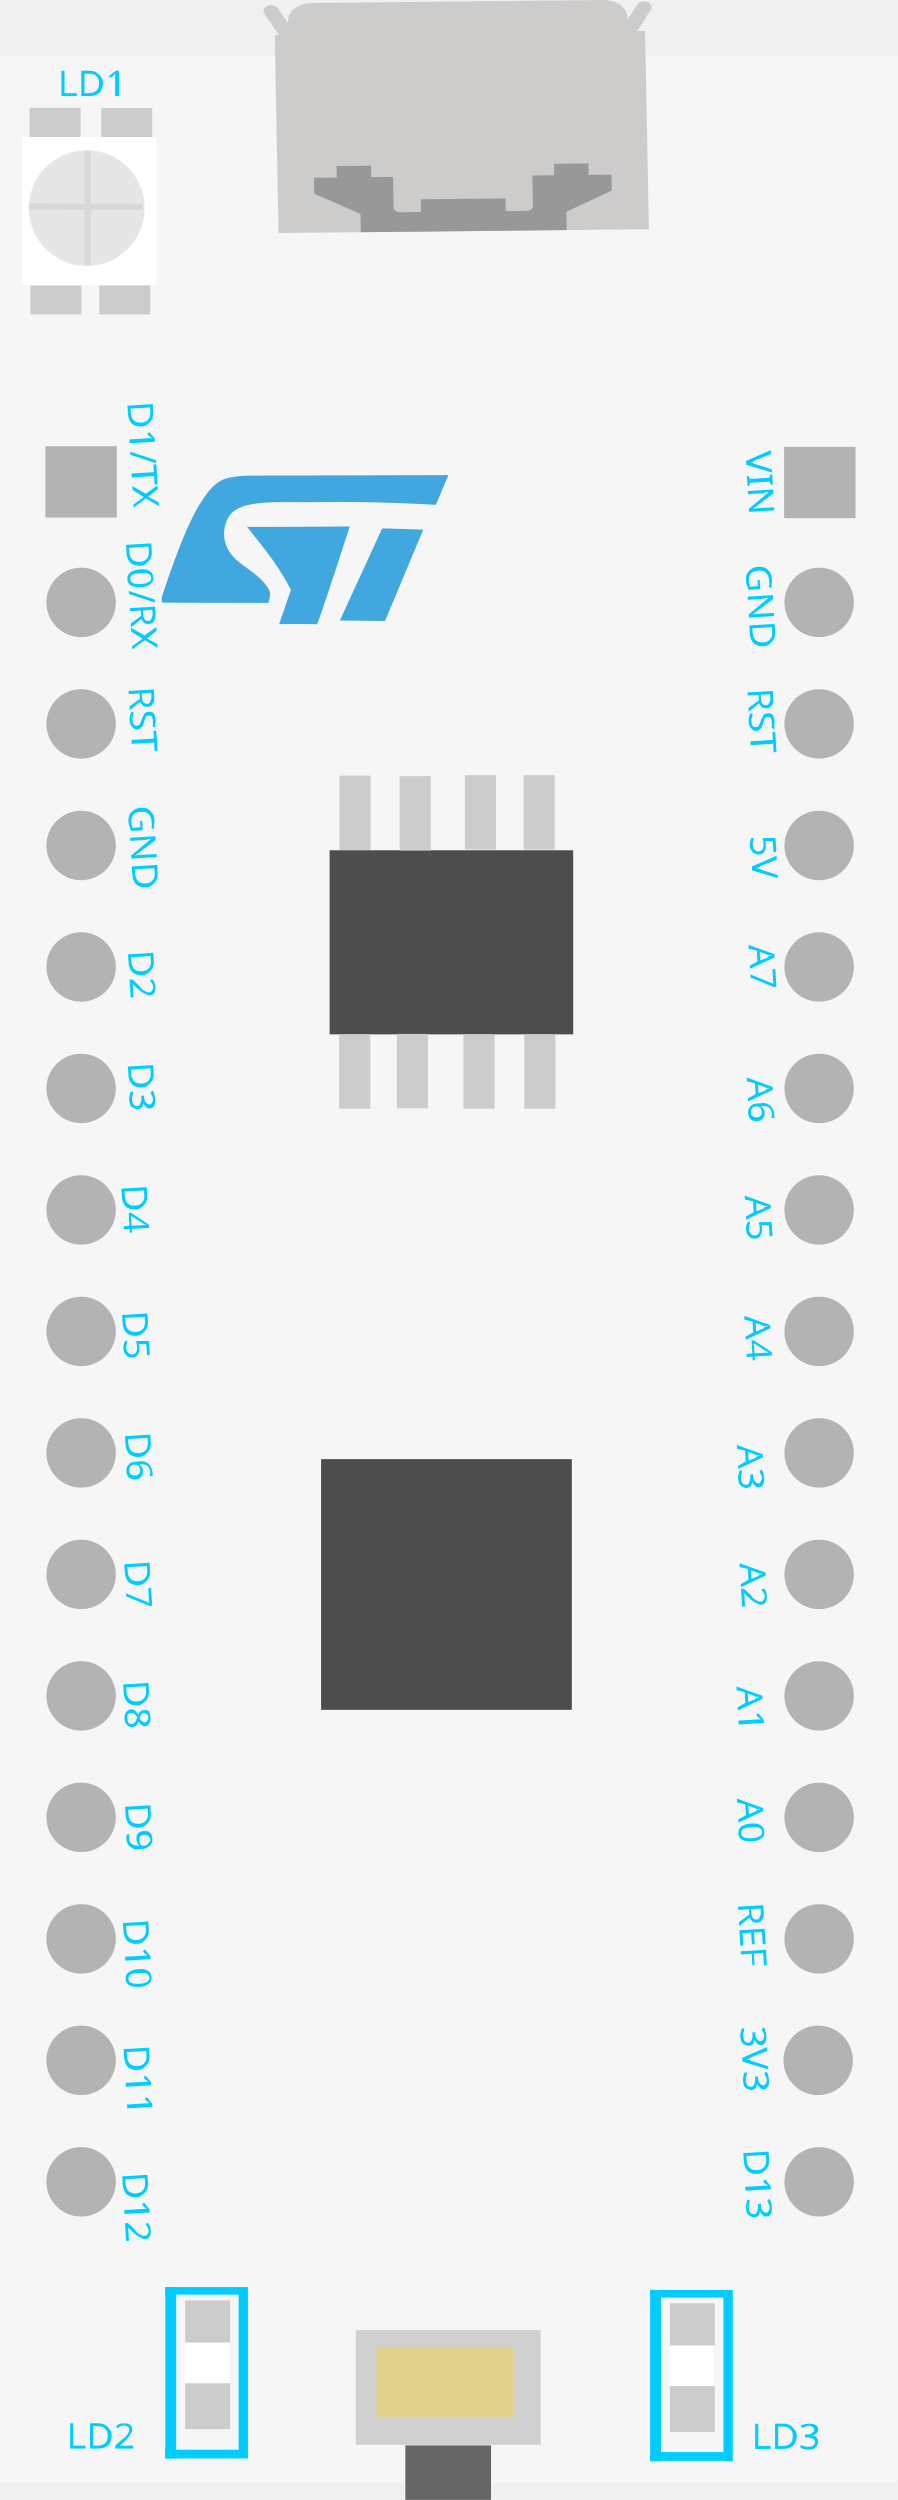
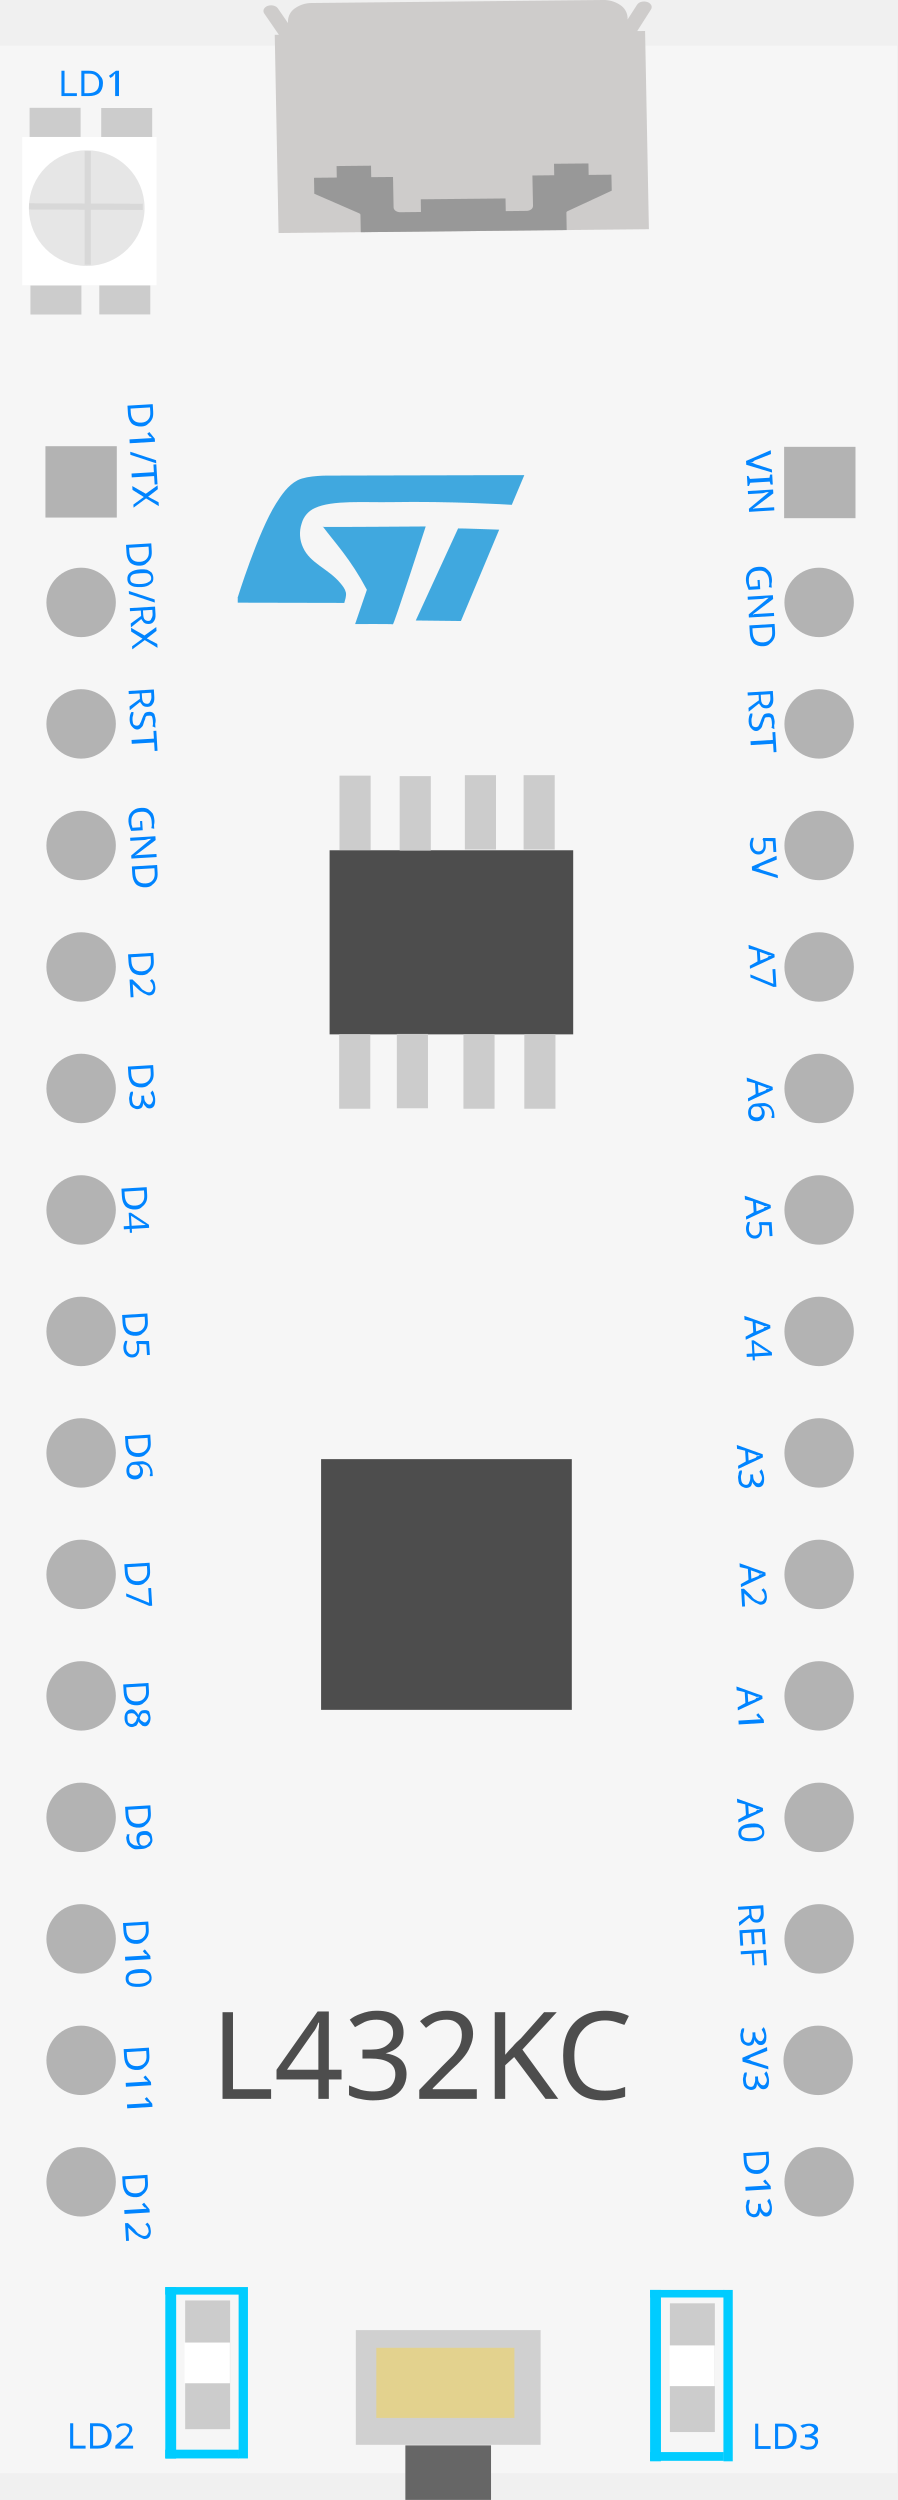
<svg xmlns="http://www.w3.org/2000/svg" width="70.904" height="197.55" version="1.1" viewBox="0 0 18.76 52.269">
-   <path d="M0 1.155h18.76v50.753H0z" fill="#f6f6f6" />
-   <g fill="#0cf" font-family="sans-serif" font-size=".766" stroke-width=".019">
-     <text transform="matrix(.06173 1.0319 -.96567 .05777 -79.546 -84.573)" x="122.813" y="-77.228" style="line-height:1.25" xml:space="preserve">
-       <tspan x="122.813" y="-77.228">D9</tspan>
-     </text>
-     <text transform="matrix(.06173 1.0319 -.96567 .05777 -79.546 -84.573)" x="120.341" y="-77.344" style="line-height:1.25" xml:space="preserve">
-       <tspan x="120.341" y="-77.344">D8</tspan>
-     </text>
-     <text transform="matrix(.06173 1.0319 -.96567 .05777 -79.546 -84.573)" x="117.916" y="-77.527" style="line-height:1.25" xml:space="preserve">
-       <tspan x="117.916" y="-77.527">D7</tspan>
-     </text>
-     <text transform="matrix(.06173 1.0319 -.96567 .05777 -79.546 -84.573)" x="112.879" y="-77.798" style="line-height:1.25" xml:space="preserve">
-       <tspan x="112.879" y="-77.798">D5</tspan>
-     </text>
-     <text transform="matrix(.06173 1.0319 -.96567 .05777 -79.546 -84.573)" x="115.328" y="-77.7" style="line-height:1.25" xml:space="preserve">
-       <tspan x="115.328" y="-77.7">D6</tspan>
-     </text>
-     <text transform="matrix(.06173 1.0319 -.96567 .05777 -79.546 -84.573)" x="110.33" y="-77.946" style="line-height:1.25" xml:space="preserve">
-       <tspan x="110.33" y="-77.946">D4</tspan>
-     </text>
-     <text transform="matrix(.06173 1.0319 -.96567 .05777 -79.546 -84.573)" x="107.871" y="-78.24" style="line-height:1.25" xml:space="preserve">
-       <tspan x="107.871" y="-78.24">D3</tspan>
-     </text>
-     <text transform="matrix(.06173 1.0319 -.96567 .05777 -79.546 -84.573)" x="105.607" y="-78.391" style="line-height:1.25" xml:space="preserve">
-       <tspan x="105.607" y="-78.391">D2</tspan>
-     </text>
-     <text transform="matrix(.06173 1.0319 -.96567 .05777 -79.546 -84.573)" x="102.696" y="-78.585" style="line-height:1.25" xml:space="preserve">
-       <tspan x="102.696" y="-78.585">GND</tspan>
-     </text>
-     <text transform="matrix(.06173 1.0319 -.96567 .05777 -79.546 -84.573)" x="100.291" y="-78.745" style="line-height:1.25" xml:space="preserve">
-       <tspan x="100.291" y="-78.745">RST</tspan>
-     </text>
-     <text transform="matrix(.06173 1.0319 -.96567 .05777 -79.546 -84.573)" x="97.335" y="-78.877" style="line-height:1.25" xml:space="preserve">
-       <tspan x="97.335" y="-78.877">D0/RX</tspan>
-     </text>
-     <text transform="matrix(.06173 1.0319 -.96567 .05777 -79.546 -84.573)" x="94.527" y="-79.086" style="line-height:1.25" xml:space="preserve">
-       <tspan x="94.527" y="-79.086">D1/TX</tspan>
-     </text>
+   <path d="m0 0.955h18.76v50.753h-18.76z" fill="#f6f6f6" />
+   <g fill="#0084ff" font-family="sans-serif" font-size=".766" stroke-width=".019">
+     <text transform="matrix(.06173 1.0319 -.96567 .05777 -79.546 -84.573)" x="122.813" y="-77.228">D9</text>
+     <text transform="matrix(.06173 1.0319 -.96567 .05777 -79.546 -84.573)" x="120.341" y="-77.344">D8</text>
+     <text transform="matrix(.06173 1.0319 -.96567 .05777 -79.546 -84.573)" x="117.916" y="-77.527">D7</text>
+     <text transform="matrix(.06173 1.0319 -.96567 .05777 -79.546 -84.573)" x="112.879" y="-77.798">D5</text>
+     <text transform="matrix(.06173 1.0319 -.96567 .05777 -79.546 -84.573)" x="115.328" y="-77.7">D6</text>
+     <text transform="matrix(.06173 1.0319 -.96567 .05777 -79.546 -84.573)" x="110.33" y="-77.946">D4</text>
+     <text transform="matrix(.06173 1.0319 -.96567 .05777 -79.546 -84.573)" x="107.871" y="-78.24">D3</text>
+     <text transform="matrix(.06173 1.0319 -.96567 .05777 -79.546 -84.573)" x="105.607" y="-78.391">D2</text>
+     <text transform="matrix(.06173 1.0319 -.96567 .05777 -79.546 -84.573)" x="102.696" y="-78.585">GND</text>
+     <text transform="matrix(.06173 1.0319 -.96567 .05777 -79.546 -84.573)" x="100.291" y="-78.745">RST</text>
+     <text transform="matrix(.06173 1.0319 -.96567 .05777 -79.546 -84.573)" x="97.335" y="-78.877">D0/RX</text>
+     <text transform="matrix(.06173 1.0319 -.96567 .05777 -79.546 -84.573)" x="94.527" y="-79.086">D1/TX</text>
  </g>
  <g transform="translate(-79.546 -84.573)" fill="#b3b3b3" stroke-linecap="round" stroke-linejoin="round" stroke-width=".429">
    <circle cx="96.672" cy="114.95" r=".726" />
    <circle cx="96.672" cy="117.49" r=".726" />
    <circle cx="96.672" cy="120.03" r=".726" />
    <circle cx="96.672" cy="122.57" r=".726" />
    <circle cx="96.672" cy="125.11" r=".726" />
    <circle cx="96.652" cy="127.65" r=".726" />
    <circle cx="96.672" cy="130.19" r=".726" />
    <circle cx="81.242" cy="97.168" r=".726" />
    <circle cx="81.242" cy="99.708" r=".726" />
    <circle cx="81.242" cy="107.33" r=".726" />
    <circle cx="81.242" cy="102.25" r=".726" />
    <circle cx="81.242" cy="104.79" r=".726" />
    <circle cx="81.242" cy="109.87" r=".726" />
    <circle cx="81.242" cy="112.41" r=".726" />
    <circle cx="81.242" cy="114.95" r=".726" />
    <circle cx="81.242" cy="117.49" r=".726" />
    <circle cx="81.242" cy="120.03" r=".726" />
    <circle cx="81.242" cy="122.57" r=".726" />
    <circle cx="81.242" cy="125.11" r=".726" />
    <circle cx="81.242" cy="127.65" r=".726" />
    <circle cx="81.242" cy="130.19" r=".726" />
    <circle cx="96.672" cy="97.168" r=".726" />
    <circle cx="96.672" cy="99.708" r=".726" />
    <circle cx="96.672" cy="102.25" r=".726" />
    <circle cx="96.672" cy="104.79" r=".726" />
    <ellipse cx="96.672" cy="107.33" rx=".726" ry=".726" />
    <circle cx="96.672" cy="109.87" r=".726" />
    <circle cx="96.672" cy="112.41" r=".726" />
    <path d="M95.94 93.915h1.492v1.492H95.94zM80.496 93.902h1.492v1.492h-1.492z" />
  </g>
  <path d="M6.713 30.507h5.242v5.242H6.713zM6.891 17.777h5.093v3.849H6.891z" fill="#4d4d4d" />
  <g fill="#ccc" stroke-linecap="round" stroke-linejoin="round">
    <g stroke-width=".429">
      <path d="m7.098 16.217h0.651v1.554h-0.651zm1.258 0.01h0.651v1.554h-0.651zm1.363-0.02h0.651v1.554h-0.651zm1.228 0h0.651v1.554h-0.651zm0.015 5.42h0.651v1.554h-0.651zm-1.273 0h0.651v1.554h-0.651zm-1.392-0.01h0.651v1.554h-0.651zm-1.206 0.01h0.651v1.554h-0.651z" />
    </g>
    <path d="M3.871 48.097h.94v2.691h-.94z" />
  </g>
  <path d="M3.859 48.977h.948v.851h-.948z" fill="#fff" />
  <g fill="#0cf" stroke-linecap="round" stroke-linejoin="round">
    <path d="M3.456 47.817h.227V51.4h-.227zM4.989 47.817h.195V51.4h-.195z" />
    <path d="m3.456 47.817h1.554v0.158h-1.554zm0 3.4h1.54v0.183h-1.54z" />
  </g>
  <path d="M14.006 48.157h.94v2.691h-.94z" fill="#ccc" />
  <path d="M13.995 49.037h.948v.851h-.948z" fill="#fff" />
  <g fill="#0cf" stroke-linecap="round" stroke-linejoin="round">
    <path d="m13.592 47.877h0.227v3.583h-0.227zm1.533 0h0.195v3.583h-0.195z" />
    <path d="m13.592 47.877h1.554v0.158h-1.554zm0 3.39h1.54v0.183h-1.54z" />
  </g>
-   <g fill="#0cf" font-family="sans-serif" font-size=".766" stroke-width=".019">
-     <text transform="matrix(1.0337 0 0 .96739 -79.546 -84.573)" x="78.293" y="140.345" style="line-height:1.25" xml:space="preserve">
-       <tspan x="78.293" y="140.345">LD2</tspan>
-     </text>
-     <text transform="matrix(1.0337 0 0 .96739 -79.546 -84.573)" x="78.117" y="89.5" style="line-height:1.25" xml:space="preserve">
-       <tspan x="78.117" y="89.5">LD1</tspan>
-     </text>
-     <text transform="matrix(.06173 1.0319 -.96567 .05777 -79.546 -84.573)" x="96.281" y="-92.362" style="line-height:1.25" xml:space="preserve">
-       <tspan x="96.281" y="-92.362">VIN</tspan>
-     </text>
-     <text transform="matrix(.06173 1.0319 -.96567 .05777 -79.546 -84.573)" x="98.576" y="-92.215" style="line-height:1.25" xml:space="preserve">
-       <tspan x="98.576" y="-92.215">GND</tspan>
-     </text>
-     <text transform="matrix(.06173 1.0319 -.96567 .05777 -79.546 -84.573)" x="101.065" y="-92.092" style="line-height:1.25" xml:space="preserve">
-       <tspan x="101.065" y="-92.092">RST</tspan>
-     </text>
-     <text transform="matrix(.06173 1.0319 -.96567 .05777 -79.546 -84.573)" x="104.04" y="-91.959" style="line-height:1.25" xml:space="preserve">
-       <tspan x="104.04" y="-91.959">5V</tspan>
-     </text>
-     <text transform="matrix(1.0337 0 0 .96739 -79.546 -84.573)" x="92.148" y="140.348" style="line-height:1.25" xml:space="preserve">
-       <tspan x="92.148" y="140.348">LD3</tspan>
-     </text>
+   <g fill="#0285ff" font-family="sans-serif" font-size=".766" stroke-width=".019">
+     <text transform="matrix(1.0337 0 0 .96739 -79.546 -84.573)" x="78.293" y="140.345">LD2</text>
+     <text transform="matrix(1.0337 0 0 .96739 -79.546 -84.573)" x="78.117" y="89.5">LD1</text>
+     <text transform="matrix(.06173 1.0319 -.96567 .05777 -79.546 -84.573)" x="96.281" y="-92.362">VIN</text>
+     <text transform="matrix(.06173 1.0319 -.96567 .05777 -79.546 -84.573)" x="98.576" y="-92.215">GND</text>
+     <text transform="matrix(.06173 1.0319 -.96567 .05777 -79.546 -84.573)" x="101.065" y="-92.092">RST</text>
+     <text transform="matrix(.06173 1.0319 -.96567 .05777 -79.546 -84.573)" x="104.04" y="-91.959">5V</text>
+     <text transform="matrix(1.0337 0 0 .96739 -79.546 -84.573)" x="92.148" y="140.348">LD3</text>
  </g>
  <g stroke-linecap="round" stroke-linejoin="round" stroke-width=".429">
    <path d="M7.439 48.717h3.864v2.398H7.439z" fill="#d0d0d0" />
    <path d="M7.868 49.087h2.887v1.466H7.868z" fill="#ffd42a" opacity=".4" />
    <path d="M8.475 51.127h1.791v1.14H8.475z" fill="#666" />
  </g>
-   <g fill="#40a8df">
-     <path d="M5.177 11.017c.058.005 2.136-.01 2.136-.01s-.665 2.057-.686 2.046c-.021-.01-.79-.005-.79-.005l.246-.717c-.342-.646-.668-.983-.927-1.33zM7.99 11.048c.03-.004.859.026.859.026l-.8 1.91-.944-.011z" />
-     <path d="M3.43 12.518s.423-1.366.8-1.964c.113-.177.24-.366.426-.464.193-.102.65-.093.65-.093l3.988-.01-.216.512s-1.25-.077-2.494-.054c-.542.01-1.232-.048-1.607.127a.547.547 0 0 0-.308.355.73.73 0 0 0 .033.547c.156.345.546.462.786.753.043.052.09.108.104.173.01.05-.021.152-.021.152l-2.188-.005" stroke="#40a8df" stroke-width=".107" />
+   <g transform="translate(1.5875)" fill="#40a8df">
+     <path d="m5.177 11.017c0.058 5e-3 2.136-0.01 2.136-0.01s-0.665 2.057-0.686 2.046c-0.021-0.01-0.79-5e-3 -0.79-5e-3l0.246-0.717c-0.342-0.646-0.668-0.983-0.927-1.33zm2.813 0.031c0.03-4e-3 0.859 0.026 0.859 0.026l-0.8 1.91-0.944-0.011z" />
+     <path d="m3.43 12.518s0.423-1.366 0.8-1.964c0.113-0.177 0.24-0.366 0.426-0.464 0.193-0.102 0.65-0.093 0.65-0.093l3.988-0.01-0.216 0.512s-1.25-0.077-2.494-0.054c-0.542 0.01-1.232-0.048-1.607 0.127a0.547 0.547 0 0 0-0.308 0.355 0.73 0.73 0 0 0 0.033 0.547c0.156 0.345 0.546 0.462 0.786 0.753 0.043 0.052 0.09 0.108 0.104 0.173 0.01 0.05-0.021 0.152-0.021 0.152l-2.188-5e-3" stroke="#40a8df" stroke-width=".107" />
  </g>
  <path d="M5.831.728 5.525.283a.093.093 0 0 1-.01-.09.136.136 0 0 1 .08-.069.21.21 0 0 1 .123-.007c.04.01.074.031.093.06l.21.305V.44a.327.327 0 0 1 .142-.264.603.603 0 0 1 .355-.113L12.608 0a.615.615 0 0 1 .36.105.335.335 0 0 1 .153.261v.042l.199-.31a.152.152 0 0 1 .09-.06.222.222 0 0 1 .123.004.141.141 0 0 1 .083.066.09.09 0 0 1-.006.09l-.288.452.165-.002.08 4.144-7.743.08-.08-4.144z" clip-rule="evenodd" fill="#cecccb" fill-rule="evenodd" />
  <path d="m7.543 4.855-.007-.364c0-.012-.01-.023-.023-.03l-.942-.41-.006-.334.476-.005-.004-.24.72-.008.004.24.456-.004.012.636c0 .027.016.053.042.072a.17.17 0 0 0 .1.029l.43-.005-.004-.265 1.772-.018.005.265.432-.005a.167.167 0 0 0 .098-.03.09.09 0 0 0 .04-.074l-.013-.636.456-.005-.004-.24.72-.007.004.24.476-.005.007.334-.926.43c-.014.007-.023.018-.022.03l.006.364z" clip-rule="evenodd" fill="#989898" fill-rule="evenodd" />
  <g fill="#ccc">
    <path d="M.619 2.254h1.066v.61H.619zM2.116 2.258h1.066v.61H2.116zM.636 5.966h1.066v.61H.636zM2.076 5.964h1.066v.61H2.076z" />
  </g>
  <g transform="translate(-79.546 -84.573)">
    <path d="M80.01 87.437h2.808v3.1H80.01z" fill="#fff" />
    <circle cx="81.359" cy="88.924" r="1.21" fill="#e6e6e6" />
    <path d="M81.315 87.731h.13v2.377h-.13z" fill="#d8d8d8" />
    <path d="M82.532 88.833v.13l-2.378-.01v-.13z" fill="#d8d8d8" />
  </g>
-   <g fill="#0cf" font-family="sans-serif" font-size=".766" stroke-width=".019">
-     <text transform="matrix(.06173 1.0319 -.96567 .05777 -79.546 -84.573)" x="106.243" y="-91.791" style="line-height:1.25" xml:space="preserve">
-       <tspan x="106.243" y="-91.791">A7</tspan>
-     </text>
-     <text transform="matrix(.06173 1.0319 -.96567 .05777 -79.546 -84.573)" x="108.919" y="-91.582" style="line-height:1.25" xml:space="preserve">
-       <tspan x="108.919" y="-91.582">A6</tspan>
-     </text>
-     <text transform="matrix(.06173 1.0319 -.96567 .05777 -79.546 -84.573)" x="111.302" y="-91.379" style="line-height:1.25" xml:space="preserve">
-       <tspan x="111.302" y="-91.379">A5</tspan>
-     </text>
-     <text transform="matrix(.06173 1.0319 -.96567 .05777 -79.546 -84.573)" x="113.727" y="-91.218" style="line-height:1.25" xml:space="preserve">
-       <tspan x="113.727" y="-91.218">A4</tspan>
-     </text>
-     <text transform="matrix(.06173 1.0319 -.96567 .05777 -79.546 -84.573)" x="116.326" y="-90.893" style="line-height:1.25" xml:space="preserve">
-       <tspan x="116.326" y="-90.893">A3</tspan>
-     </text>
-     <text transform="matrix(.06173 1.0319 -.96567 .05777 -79.546 -84.573)" x="118.716" y="-90.798" style="line-height:1.25" xml:space="preserve">
-       <tspan x="118.716" y="-90.798">A2</tspan>
-     </text>
-     <text transform="matrix(.06173 1.0319 -.96567 .05777 -79.546 -84.573)" x="121.198" y="-90.568" style="line-height:1.25" xml:space="preserve">
-       <tspan x="121.198" y="-90.568">A1</tspan>
-     </text>
+   <g fill="#0084ff" font-family="sans-serif" font-size=".766" stroke-width=".019">
+     <text transform="matrix(.06173 1.0319 -.96567 .05777 -79.546 -84.573)" x="106.243" y="-91.791">A7</text>
+     <text transform="matrix(.06173 1.0319 -.96567 .05777 -79.546 -84.573)" x="108.919" y="-91.582">A6</text>
+     <text transform="matrix(.06173 1.0319 -.96567 .05777 -79.546 -84.573)" x="111.302" y="-91.379">A5</text>
+     <text transform="matrix(.06173 1.0319 -.96567 .05777 -79.546 -84.573)" x="113.727" y="-91.218">A4</text>
+     <text transform="matrix(.06173 1.0319 -.96567 .05777 -79.546 -84.573)" x="116.326" y="-90.893">A3</text>
+     <text transform="matrix(.06173 1.0319 -.96567 .05777 -79.546 -84.573)" x="118.716" y="-90.798">A2</text>
+     <text transform="matrix(.06173 1.0319 -.96567 .05777 -79.546 -84.573)" x="121.198" y="-90.568">A1</text>
    <g font-size=".766px" stroke-width=".019">
-       <text transform="matrix(.061729 1.0319 -.96565 .057769 0 0)" x="37.204" y="-13.579" style="line-height:1.25" xml:space="preserve">
-         <tspan x="37.204" y="-13.579" stroke-width=".019">A0</tspan>
-       </text>
-       <text transform="matrix(.061729 1.0319 -.96565 .057769 0 0)" x="39.307" y="-13.46" style="line-height:1.25" xml:space="preserve">
-         <tspan x="39.307" y="-13.46" stroke-width=".019">REF</tspan>
-       </text>
-       <text transform="matrix(.061729 1.0319 -.96565 .057769 0 0)" x="41.818" y="-13.357" style="line-height:1.25" xml:space="preserve">
-         <tspan x="41.818" y="-13.357" stroke-width=".019">3V3</tspan>
-       </text>
-       <text transform="matrix(.061729 1.0319 -.96565 .057769 0 0)" x="44.288" y="-13.257" style="line-height:1.25" xml:space="preserve">
-         <tspan x="44.288" y="-13.257" stroke-width=".019">D13</tspan>
-       </text>
+       <text transform="matrix(.061729 1.0319 -.96565 .057769 0 0)" x="37.204" y="-13.579">A0</text>
+       <text transform="matrix(.061729 1.0319 -.96565 .057769 0 0)" x="39.307" y="-13.46">REF</text>
+       <text transform="matrix(.061729 1.0319 -.96565 .057769 0 0)" x="41.818" y="-13.357">3V3</text>
+       <text transform="matrix(.061729 1.0319 -.96565 .057769 0 0)" x="44.288" y="-13.257">D13</text>
    </g>
-     <text transform="matrix(.06173 1.0319 -.96567 .05777 -79.546 -84.573)" x="130.27" y="-76.687" style="line-height:1.25" xml:space="preserve">
-       <tspan x="130.27" y="-76.687">D12</tspan>
-     </text>
-     <text transform="matrix(.06173 1.0319 -.96567 .05777 -79.546 -84.573)" x="127.704" y="-76.88" style="line-height:1.25" xml:space="preserve">
-       <tspan x="127.704" y="-76.88">D11</tspan>
-     </text>
-     <text transform="matrix(.06173 1.0319 -.96567 .05777 -79.546 -84.573)" x="125.155" y="-77.028" style="line-height:1.25" xml:space="preserve">
-       <tspan x="125.155" y="-77.028">D10</tspan>
-     </text>
+     <text transform="matrix(.06173 1.0319 -.96567 .05777 -79.546 -84.573)" x="130.27" y="-76.687">D12</text>
+     <text transform="matrix(.06173 1.0319 -.96567 .05777 -79.546 -84.573)" x="127.704" y="-76.88">D11</text>
+     <text transform="matrix(.06173 1.0319 -.96567 .05777 -79.546 -84.573)" x="125.155" y="-77.028">D10</text>
  </g>
+   <text x="4.403" y="43.879" fill="#4d4d4d" font-family="sans-serif" font-size="2.541px" stroke-width=".064">L432KC</text>
</svg>
